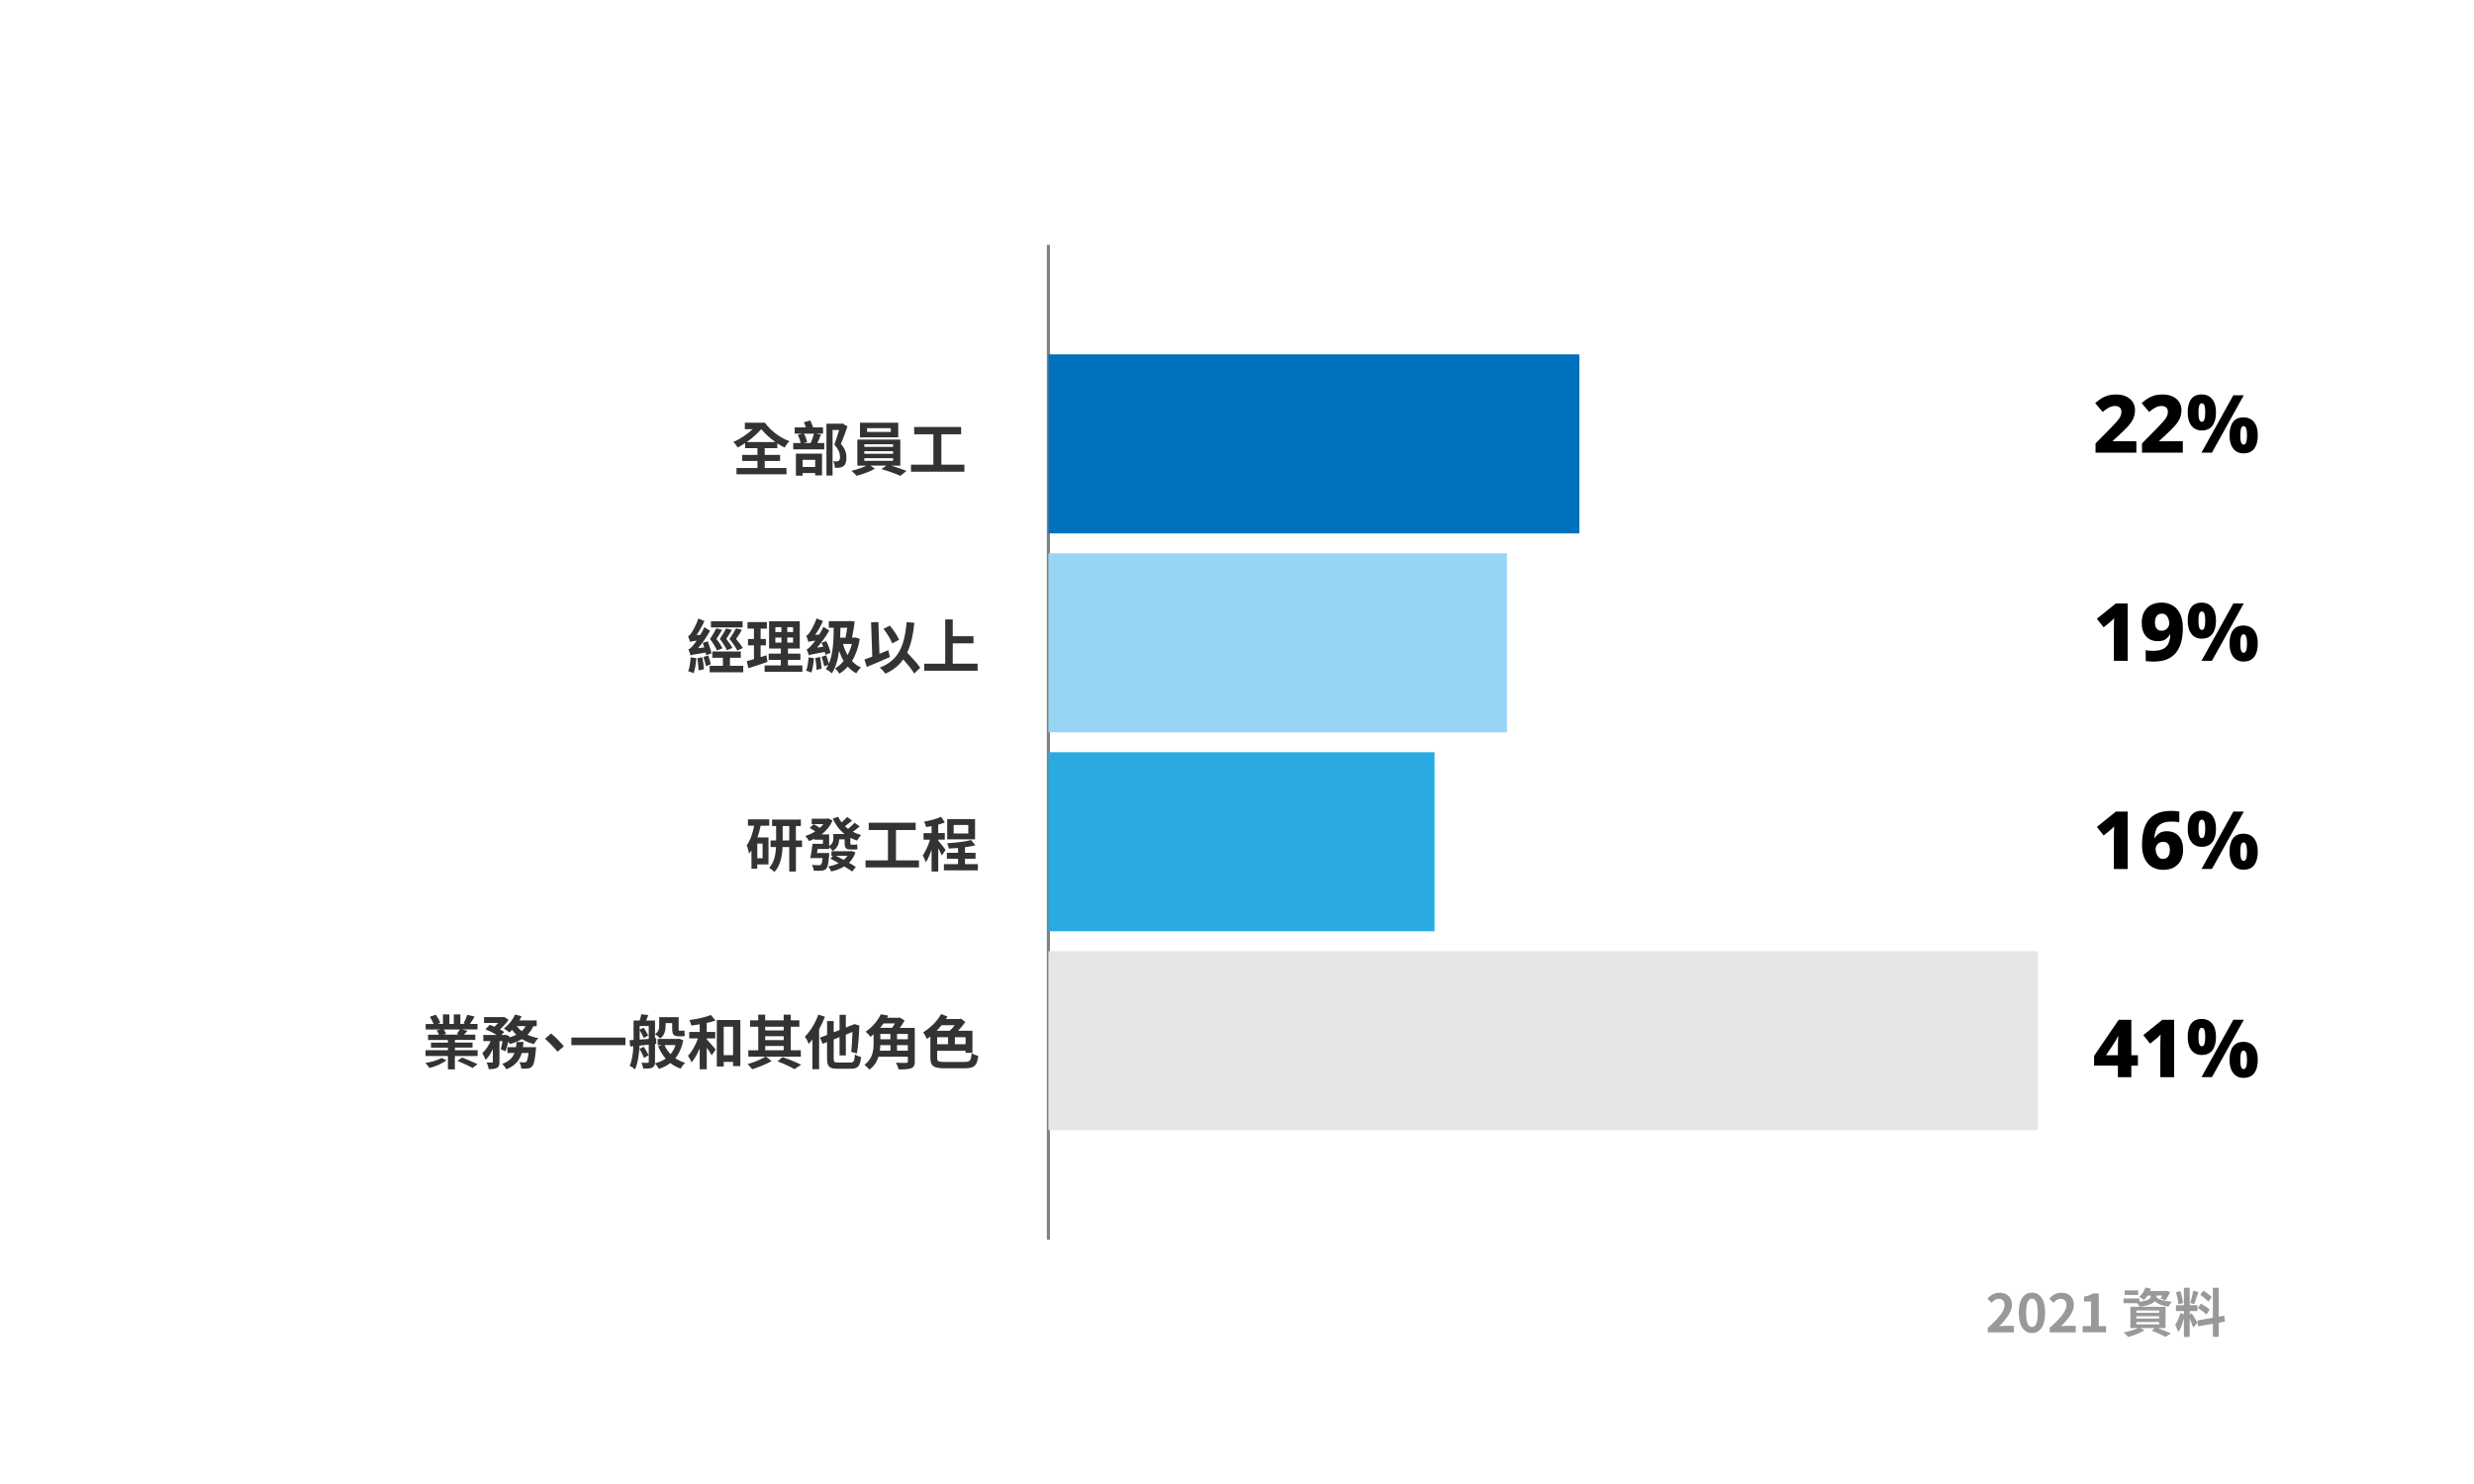
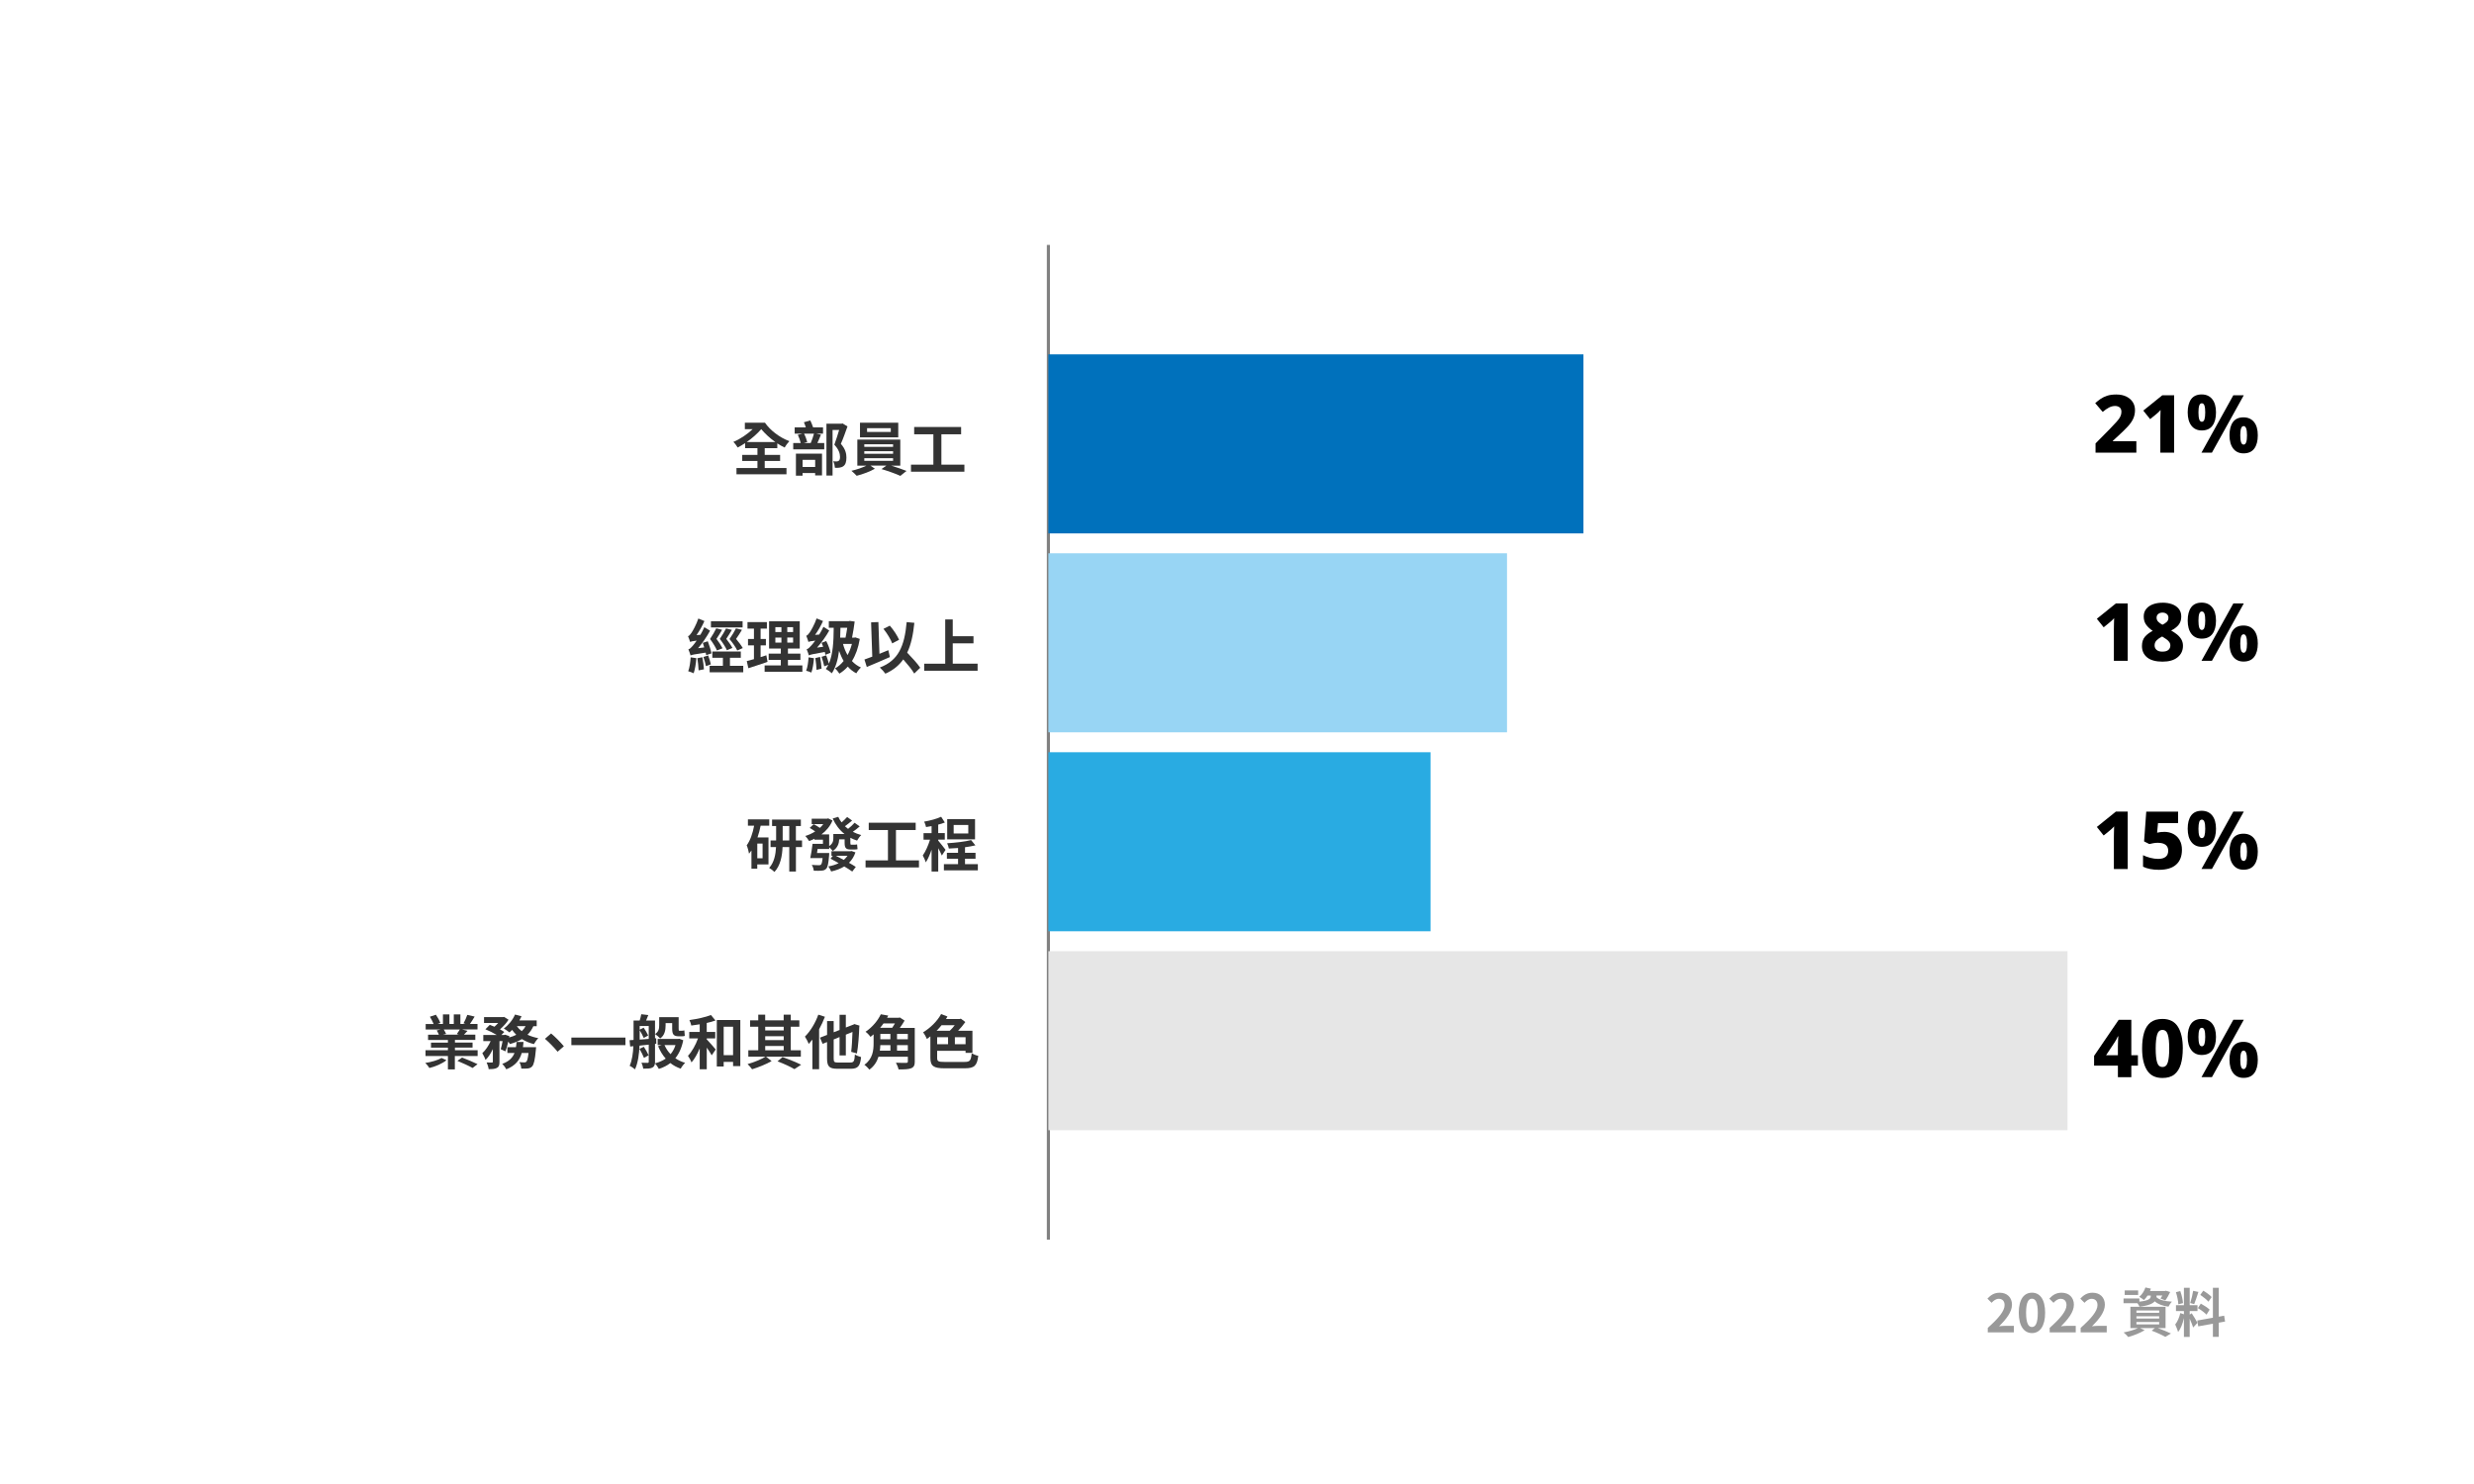
<svg xmlns="http://www.w3.org/2000/svg" viewBox="0 0 800 480">
  <defs>
    <style>.cls-1{fill:#0071bc;}.cls-2{fill:#e6e6e6;}.cls-3{fill:#999;}.cls-4{fill:#98d5f4;}.cls-5{fill:#333;}.cls-6{fill:#29abe2;}.cls-7{fill:none;stroke:gray;stroke-miterlimit:10;}</style>
  </defs>
-   <g id="_021">
+   <g id="_2022">
    <line class="cls-7" x1="339.01" y1="400.96" x2="339.01" y2="79.22" />
    <g>
-       <rect class="cls-2" x="339.01" y="307.66" width="319.99" height="57.91" />
-       <rect class="cls-6" x="339.01" y="243.31" width="124.87" height="57.91" />
-       <rect class="cls-4" x="339.01" y="178.96" width="148.29" height="57.91" />
-       <rect class="cls-1" x="339.01" y="114.62" width="171.7" height="57.91" />
+       <rect class="cls-2" x="339.01" y="307.66" width="329.55" height="57.91" />
+       <rect class="cls-6" x="339.01" y="243.31" width="123.58" height="57.91" />
+       <rect class="cls-4" x="339.01" y="178.96" width="148.3" height="57.91" />
+       <rect class="cls-1" x="339.01" y="114.62" width="173.02" height="57.91" />
    </g>
  </g>
  <g id="Numbers">
    <g>
      <path d="M690.83,146.41h-13.21v-2.99l4.6-4.65c.94-.97,1.68-1.77,2.24-2.39s.95-1.17,1.18-1.65c.23-.48,.35-.98,.35-1.52,0-.66-.2-1.14-.58-1.44-.39-.3-.88-.46-1.47-.46-.66,0-1.3,.17-1.94,.49s-1.32,.81-2.07,1.43l-2.42-2.83c.54-.48,1.11-.94,1.72-1.36,.61-.42,1.32-.77,2.14-1.04,.82-.27,1.82-.4,2.98-.4,1.25,0,2.32,.22,3.22,.66s1.59,1.04,2.08,1.79c.48,.75,.73,1.62,.73,2.59,0,1.04-.2,1.98-.6,2.83-.4,.85-.99,1.69-1.77,2.52-.78,.83-1.73,1.77-2.86,2.81l-1.92,1.77v.16h7.59v3.69Z" />
-       <path d="M705.85,146.41h-13.21v-2.99l4.6-4.65c.94-.97,1.68-1.77,2.24-2.39s.95-1.17,1.18-1.65c.23-.48,.35-.98,.35-1.52,0-.66-.2-1.14-.58-1.44-.39-.3-.88-.46-1.47-.46-.66,0-1.3,.17-1.94,.49s-1.32,.81-2.07,1.43l-2.42-2.83c.54-.48,1.11-.94,1.72-1.36,.61-.42,1.32-.77,2.14-1.04,.82-.27,1.82-.4,2.98-.4,1.25,0,2.32,.22,3.22,.66s1.59,1.04,2.08,1.79c.48,.75,.73,1.62,.73,2.59,0,1.04-.2,1.98-.6,2.83-.4,.85-.99,1.69-1.77,2.52-.78,.83-1.73,1.77-2.86,2.81l-1.92,1.77v.16h7.59v3.69Z" />
+       <path d="M703.04,146.41h-4.47v-10.01c0-.23,0-.56,.01-1.01s.02-.93,.03-1.43c0-.5,.02-.95,.04-1.35-.14,.17-.33,.38-.57,.61-.24,.23-.47,.44-.68,.61l-2.13,1.74-2.21-2.76,6.16-4.97h3.82v18.56Z" />
      <path d="M711.94,127.58c1.46,0,2.59,.51,3.41,1.52,.81,1.01,1.22,2.44,1.22,4.28s-.38,3.27-1.14,4.3c-.76,1.03-1.92,1.55-3.48,1.55-1.42,0-2.53-.52-3.33-1.55-.8-1.03-1.2-2.47-1.2-4.3s.37-3.26,1.12-4.28c.75-1.01,1.88-1.52,3.41-1.52Zm.05,2.86c-.4,0-.68,.25-.84,.75-.17,.5-.25,1.24-.25,2.21s.08,1.72,.25,2.24,.45,.78,.84,.78,.68-.26,.85-.78c.16-.52,.25-1.27,.25-2.24s-.08-1.71-.25-2.21c-.17-.5-.45-.75-.85-.75Zm13.57-2.6l-10.3,18.56h-3.38l10.3-18.56h3.38Zm-.1,7.15c1.46,0,2.59,.51,3.41,1.52s1.22,2.44,1.22,4.28-.38,3.27-1.14,4.3-1.92,1.55-3.48,1.55c-1.42,0-2.53-.52-3.33-1.55-.8-1.03-1.2-2.47-1.2-4.3s.37-3.26,1.12-4.28,1.88-1.52,3.41-1.52Zm.05,2.83c-.4,0-.68,.26-.84,.78-.17,.52-.25,1.26-.25,2.21s.08,1.69,.25,2.21c.16,.52,.45,.78,.84,.78,.73,0,1.09-1,1.09-2.99s-.36-2.99-1.09-2.99Z" />
    </g>
    <g>
      <path d="M688.02,213.74h-4.47v-10.01c0-.23,0-.56,.01-1.01s.02-.93,.03-1.43c0-.5,.02-.95,.04-1.35-.14,.17-.33,.38-.57,.61-.24,.23-.47,.44-.68,.61l-2.13,1.74-2.21-2.76,6.16-4.97h3.82v18.56Z" />
-       <path d="M705.85,203.21c0,1.47-.15,2.86-.46,4.17-.3,1.31-.82,2.46-1.53,3.44-.72,.99-1.69,1.76-2.91,2.33-1.22,.56-2.75,.84-4.59,.84-.36,0-.79-.01-1.29-.04-.49-.03-.91-.07-1.23-.12v-3.54c.71,.16,1.47,.23,2.29,.23,1.47,0,2.61-.22,3.42-.66,.81-.44,1.37-1.06,1.7-1.86,.33-.8,.52-1.72,.57-2.76h-.16c-.35,.61-.81,1.12-1.38,1.53-.57,.42-1.42,.62-2.55,.62-1.58,0-2.83-.52-3.77-1.56-.94-1.04-1.4-2.51-1.4-4.42,0-2.03,.57-3.62,1.72-4.77,1.14-1.15,2.71-1.73,4.71-1.73,1.28,0,2.44,.29,3.48,.88,1.04,.59,1.86,1.5,2.47,2.72,.61,1.22,.91,2.78,.91,4.67Zm-6.76-4.73c-.68,0-1.22,.23-1.64,.7-.42,.47-.62,1.21-.62,2.21,0,.81,.18,1.46,.55,1.92,.36,.47,.92,.7,1.66,.7s1.29-.25,1.74-.74c.45-.49,.68-1.02,.68-1.57,0-.52-.09-1.03-.26-1.52s-.43-.9-.78-1.22-.79-.48-1.33-.48Z" />
+       <path d="M699.28,194.94c1.14,0,2.17,.16,3.08,.49,.91,.33,1.63,.83,2.17,1.5,.54,.67,.81,1.5,.81,2.48,0,1.13-.31,2.05-.92,2.77-.62,.72-1.4,1.3-2.35,1.76,.62,.35,1.23,.75,1.81,1.2s1.06,.98,1.44,1.6c.38,.62,.57,1.33,.57,2.15,0,1.53-.58,2.76-1.73,3.7-1.15,.95-2.79,1.42-4.9,1.42s-3.86-.46-4.97-1.38c-1.11-.92-1.66-2.14-1.66-3.67,0-1.28,.33-2.3,1-3.05s1.5-1.37,2.48-1.86c-.8-.52-1.48-1.15-2.05-1.88-.57-.74-.86-1.66-.86-2.77,0-.97,.27-1.79,.82-2.46,.55-.67,1.28-1.17,2.2-1.5,.92-.33,1.94-.49,3.07-.49Zm-2.57,13.78c0,.61,.21,1.1,.64,1.48,.42,.38,1.04,.57,1.86,.57,.88,0,1.54-.18,1.96-.55,.42-.36,.64-.84,.64-1.43,0-.43-.12-.82-.38-1.16-.25-.34-.56-.63-.92-.88-.36-.25-.7-.47-1.01-.66l-.34-.21c-.71,.35-1.3,.75-1.75,1.2-.46,.45-.69,1-.69,1.64Zm2.55-10.58c-.54,0-.99,.15-1.35,.44-.36,.29-.55,.69-.55,1.2,0,.54,.19,.99,.56,1.35,.37,.36,.82,.68,1.34,.94,.49-.23,.93-.51,1.33-.86,.4-.35,.6-.82,.6-1.43,0-.5-.19-.9-.56-1.2-.37-.29-.83-.44-1.37-.44Z" />
      <path d="M711.94,194.92c1.46,0,2.59,.51,3.41,1.52,.81,1.01,1.22,2.44,1.22,4.28s-.38,3.27-1.14,4.3c-.76,1.03-1.92,1.55-3.48,1.55-1.42,0-2.53-.52-3.33-1.55-.8-1.03-1.2-2.47-1.2-4.3s.37-3.26,1.12-4.28c.75-1.01,1.88-1.52,3.41-1.52Zm.05,2.86c-.4,0-.68,.25-.84,.75-.17,.5-.25,1.24-.25,2.21s.08,1.72,.25,2.24,.45,.78,.84,.78,.68-.26,.85-.78c.16-.52,.25-1.27,.25-2.24s-.08-1.71-.25-2.21c-.17-.5-.45-.75-.85-.75Zm13.57-2.6l-10.3,18.56h-3.38l10.3-18.56h3.38Zm-.1,7.15c1.46,0,2.59,.51,3.41,1.52s1.22,2.44,1.22,4.28-.38,3.27-1.14,4.3-1.92,1.55-3.48,1.55c-1.42,0-2.53-.52-3.33-1.55-.8-1.03-1.2-2.47-1.2-4.3s.37-3.26,1.12-4.28,1.88-1.52,3.41-1.52Zm.05,2.83c-.4,0-.68,.26-.84,.78-.17,.52-.25,1.26-.25,2.21s.08,1.69,.25,2.21c.16,.52,.45,.78,.84,.78,.73,0,1.09-1,1.09-2.99s-.36-2.99-1.09-2.99Z" />
    </g>
    <g>
      <path d="M688.02,281.08h-4.47v-10.01c0-.23,0-.56,.01-1.01,0-.45,.02-.93,.03-1.43s.02-.95,.04-1.35c-.14,.17-.33,.38-.57,.61s-.47,.44-.68,.61l-2.13,1.74-2.21-2.76,6.16-4.97h3.82v18.56Z" />
-       <path d="M692.65,273.2c0-1.06,.08-2.12,.23-3.17,.16-1.06,.43-2.05,.82-2.98,.39-.93,.94-1.75,1.65-2.47,.71-.72,1.62-1.28,2.73-1.69,1.11-.41,2.46-.61,4.06-.61,.36,0,.8,.02,1.31,.05,.51,.04,.93,.09,1.26,.16v3.48c-.35-.07-.72-.12-1.13-.17-.41-.04-.86-.06-1.37-.06-1.4,0-2.5,.22-3.28,.65-.78,.43-1.34,1.05-1.68,1.85-.34,.8-.53,1.73-.58,2.78h.16c.35-.61,.82-1.12,1.43-1.53,.61-.42,1.41-.62,2.42-.62,1.63,0,2.91,.52,3.85,1.56s1.4,2.5,1.4,4.39c0,2.06-.58,3.67-1.73,4.81-1.15,1.14-2.72,1.72-4.69,1.72-1.3,0-2.47-.29-3.5-.87-1.03-.58-1.85-1.47-2.46-2.68-.61-1.21-.91-2.73-.91-4.59Zm6.79,4.6c.66,0,1.19-.23,1.6-.7,.41-.47,.61-1.2,.61-2.21,0-.8-.17-1.43-.52-1.9-.35-.47-.89-.7-1.64-.7s-1.36,.24-1.79,.73c-.43,.49-.65,1.01-.65,1.59,0,.5,.09,1,.26,1.5,.17,.49,.44,.9,.79,1.22,.35,.32,.8,.48,1.34,.48Z" />
+       <path d="M699.82,269.06c1.09,0,2.07,.23,2.94,.68,.87,.45,1.55,1.11,2.05,1.98,.5,.87,.75,1.92,.75,3.15,0,2.06-.62,3.66-1.87,4.78-1.25,1.13-3.11,1.69-5.59,1.69-1.02,0-1.97-.09-2.83-.26-.87-.17-1.63-.42-2.29-.75v-3.72c.64,.33,1.42,.61,2.33,.85,.91,.23,1.75,.35,2.54,.35,1.06,0,1.87-.22,2.43-.66,.56-.44,.84-1.11,.84-2.01,0-.81-.28-1.44-.84-1.88-.56-.44-1.43-.66-2.59-.66-.47,0-.95,.05-1.43,.14-.49,.1-.9,.19-1.25,.27l-1.69-.86,.7-9.62h10.3v3.72h-6.5l-.29,3.09c.29-.05,.6-.11,.91-.17s.77-.09,1.38-.09Z" />
      <path d="M711.94,262.25c1.46,0,2.59,.51,3.41,1.52,.81,1.01,1.22,2.44,1.22,4.28s-.38,3.27-1.14,4.3c-.76,1.03-1.92,1.55-3.48,1.55-1.42,0-2.53-.52-3.33-1.55-.8-1.03-1.2-2.46-1.2-4.3s.37-3.26,1.12-4.28c.75-1.01,1.88-1.52,3.41-1.52Zm.05,2.86c-.4,0-.68,.25-.84,.75s-.25,1.24-.25,2.21,.08,1.72,.25,2.24c.17,.52,.45,.78,.84,.78s.68-.26,.85-.78c.16-.52,.25-1.26,.25-2.24s-.08-1.71-.25-2.21c-.17-.5-.45-.75-.85-.75Zm13.57-2.6l-10.3,18.56h-3.38l10.3-18.56h3.38Zm-.1,7.15c1.46,0,2.59,.51,3.41,1.52,.81,1.01,1.22,2.44,1.22,4.28s-.38,3.27-1.14,4.3-1.92,1.55-3.48,1.55c-1.42,0-2.53-.52-3.33-1.55-.8-1.03-1.2-2.46-1.2-4.3s.37-3.26,1.12-4.28c.75-1.01,1.88-1.52,3.41-1.52Zm.05,2.83c-.4,0-.68,.26-.84,.78-.17,.52-.25,1.26-.25,2.21s.08,1.69,.25,2.21c.16,.52,.45,.78,.84,.78,.73,0,1.09-1,1.09-2.99s-.36-2.99-1.09-2.99Z" />
    </g>
    <g>
      <path d="M691.32,344.69h-2.13v3.72h-4.34v-3.72h-7.7v-3.17l7.96-11.67h4.08v11.46h2.13v3.38Zm-6.47-3.38v-2.68c0-.35,0-.77,.03-1.27,.02-.5,.03-.96,.05-1.38s.04-.68,.05-.78h-.13c-.16,.36-.31,.69-.47,.97-.16,.29-.35,.6-.57,.95l-2.78,4.19h3.82Z" />
-       <path d="M703.04,348.41h-4.47v-10.01c0-.23,0-.56,.01-1.01,0-.45,.02-.93,.03-1.43,0-.5,.02-.95,.04-1.35-.14,.17-.33,.38-.57,.61-.24,.23-.47,.44-.68,.61l-2.13,1.74-2.21-2.76,6.16-4.96h3.82v18.56Z" />
+       <path d="M705.83,339.13c0,1.99-.21,3.7-.64,5.12s-1.12,2.51-2.08,3.28-2.25,1.14-3.86,1.14c-2.29,0-3.96-.84-5-2.52-1.05-1.68-1.57-4.02-1.57-7.02,0-1.99,.21-3.71,.64-5.13,.42-1.43,1.12-2.53,2.08-3.29,.96-.76,2.25-1.14,3.86-1.14,2.27,0,3.93,.84,4.99,2.52,1.06,1.68,1.59,4.03,1.59,7.05Zm-8.76,0c0,1.99,.15,3.49,.46,4.49,.3,1,.88,1.5,1.73,1.5s1.43-.5,1.73-1.5c.3-1,.46-2.49,.46-4.49s-.15-3.47-.46-4.48c-.3-1.01-.88-1.52-1.73-1.52s-1.43,.51-1.73,1.52c-.3,1.01-.46,2.51-.46,4.48Z" />
      <path d="M711.94,329.58c1.46,0,2.59,.51,3.41,1.52,.81,1.01,1.22,2.44,1.22,4.28s-.38,3.27-1.14,4.3c-.76,1.03-1.92,1.55-3.48,1.55-1.42,0-2.53-.52-3.33-1.55-.8-1.03-1.2-2.46-1.2-4.3s.37-3.26,1.12-4.28c.75-1.01,1.88-1.52,3.41-1.52Zm.05,2.86c-.4,0-.68,.25-.84,.75-.17,.5-.25,1.24-.25,2.21s.08,1.72,.25,2.24c.17,.52,.45,.78,.84,.78s.68-.26,.85-.78c.16-.52,.25-1.26,.25-2.24s-.08-1.71-.25-2.21c-.17-.5-.45-.75-.85-.75Zm13.57-2.6l-10.3,18.56h-3.38l10.3-18.56h3.38Zm-.1,7.15c1.46,0,2.59,.51,3.41,1.52,.81,1.01,1.22,2.44,1.22,4.28s-.38,3.27-1.14,4.3-1.92,1.55-3.48,1.55c-1.42,0-2.53-.52-3.33-1.55-.8-1.03-1.2-2.46-1.2-4.3s.37-3.26,1.12-4.28c.75-1.01,1.88-1.52,3.41-1.52Zm.05,2.83c-.4,0-.68,.26-.84,.78-.17,.52-.25,1.26-.25,2.21s.08,1.69,.25,2.21c.16,.52,.45,.78,.84,.78,.73,0,1.09-1,1.09-2.99s-.36-2.99-1.09-2.99Z" />
    </g>
  </g>
  <g id="Labels-CHT">
    <g>
      <path class="cls-5" d="M247.29,151.39h7.03v2.01h-16.17v-2.01h6.78v-2.3h-4.92v-1.96h4.92v-2.17h-3.99v-1.63c-.82,.55-1.63,1.03-2.41,1.42-.32-.55-.87-1.33-1.39-1.82,2.11-.85,4.46-2.43,6.25-4.12h-2.53v-2.09h6.5c1.63,2.39,4.67,4.79,7.9,5.97-.48,.49-1.18,1.42-1.52,2.07-.82-.38-1.61-.84-2.39-1.35v1.56h-4.07v2.17h4.98v1.96h-4.98v2.3Zm3.42-8.42c-1.75-1.23-3.32-2.7-4.56-4.16-1.25,1.46-2.94,2.94-4.67,4.16h9.23Z" />
      <path class="cls-5" d="M265.47,140.6c-.4,.91-.78,1.9-1.16,2.7h2.22v2.05h-10.03v-2.05h2.43c-.19-.78-.55-1.86-.95-2.66l1.54-.38h-2.55v-2.03h3.59c-.15-.55-.38-1.14-.61-1.65l2.07-.59c.34,.7,.68,1.56,.91,2.24h3.21v2.03h-2.22l1.54,.34Zm-8.09,6.12h8.43v7.05h-2.22v-.76h-4.07v.85h-2.15v-7.14Zm2.15,2.01v2.32h4.07v-2.32h-4.07Zm.46-8.47c.46,.85,.85,1.98,1.04,2.72l-1.14,.32h2.26c.4-.89,.82-2.11,1.06-3.04h-3.23Zm14.06-2.34c-.65,1.82-1.42,4.01-2.15,5.64,1.52,1.71,1.8,3.21,1.8,4.45,0,1.37-.3,2.3-1.01,2.79-.34,.25-.76,.38-1.25,.46-.42,.06-.97,.08-1.46,.04-.04-.59-.21-1.48-.55-2.09,.42,.04,.8,.04,1.06,.04s.49-.06,.7-.19c.32-.19,.44-.67,.44-1.31,0-1.03-.4-2.39-1.84-3.91,.53-1.39,1.12-3.32,1.56-4.77h-2.13v14.74h-1.98v-16.77h4.9l.32-.08,1.58,.97Z" />
      <path class="cls-5" d="M288.12,150.59c1.77,.53,3.7,1.22,5.01,1.73l-1.99,1.6c-1.46-.68-4.08-1.61-6.1-2.2l1.58-1.12h-5.15l1.44,1.01c-1.54,.89-3.97,1.8-5.89,2.28-.42-.48-1.2-1.18-1.71-1.61,1.63-.36,3.57-1.03,4.86-1.67h-2.94v-8.42h13.89v8.42h-3Zm2.34-9.12h-12.37v-4.75h12.37v4.75Zm-10.98,3.06h9.31v-.82h-9.31v.82Zm0,2.24h9.31v-.82h-9.31v.82Zm0,2.28h9.31v-.84h-9.31v.84Zm8.57-10.56h-7.67v1.23h7.67v-1.23Z" />
      <path class="cls-5" d="M311.85,150.29v2.28h-17.27v-2.28h7.24v-9.82h-6.21v-2.36h15.18v2.36h-6.38v9.82h7.45Z" />
      <path class="cls-5" d="M228.35,211.91c-.04-.23-.09-.51-.15-.82-3.8,.57-4.48,.7-4.9,.91-.11-.4-.46-1.41-.7-1.98,.48-.11,.89-.53,1.48-1.23,.23-.27,.67-.82,1.2-1.58-1.42,.17-1.84,.29-2.13,.42-.11-.4-.44-1.35-.67-1.86,.38-.11,.7-.48,1.08-1.04,.4-.55,1.6-2.66,2.26-4.67l1.96,.82c-.68,1.56-1.6,3.19-2.55,4.54l1.25-.09c.46-.8,.91-1.63,1.27-2.47l1.86,1.14c-1.06,1.96-2.45,3.99-3.88,5.66l1.99-.25c-.13-.51-.3-1.03-.46-1.48l1.62-.51c.47,1.25,.99,2.91,1.18,3.91l-1.73,.59Zm-3.17,.99c-.13,1.77-.47,3.65-.87,4.86-.4-.23-1.29-.49-1.77-.65,.46-1.14,.68-2.91,.8-4.5l1.84,.28Zm1.94-.32c.23,1.27,.46,2.85,.51,3.91l-1.73,.34c-.02-1.04-.21-2.7-.4-3.93l1.61-.32Zm1.88-.59c.34,.93,.7,2.11,.87,2.89l-1.6,.57c-.13-.8-.49-2.01-.82-2.96l1.54-.49Zm11.34,3.38v2.07h-10.87v-2.07h4.29v-2.62h-3.42v-2.01h9.21v2.01h-3.51v2.62h4.29Zm-6.84-11.66c-.57,.99-1.22,2.05-1.82,2.94,.8,1.04,1.56,2.22,1.96,3.04l-1.8,.7c-.42-.99-1.25-2.39-2.24-3.7,.78-1.14,1.56-2.53,2-3.44l1.92,.46Zm6.63-.76h-10.24v-2.01h10.24v2.01Zm-5.07,7.37c-.42-.97-1.31-2.37-2.3-3.67,.76-1.1,1.58-2.47,2.01-3.36l1.9,.44c-.57,.97-1.23,2.03-1.82,2.91,.78,1.01,1.6,2.17,1.99,2.94l-1.79,.74Zm3.34,.08c-.46-.99-1.42-2.41-2.51-3.7,.8-1.12,1.63-2.53,2.09-3.44l1.94,.46c-.59,1.01-1.27,2.05-1.9,2.94,.86,1.01,1.73,2.17,2.17,2.96l-1.79,.78Z" />
      <path class="cls-5" d="M248.18,214.08c-2.09,.74-4.37,1.46-6.19,2.05l-.51-2.3c.67-.17,1.44-.38,2.32-.63v-4.46h-1.92v-2.07h1.92v-3.34h-2.09v-2.11h6.27v2.11h-2.03v3.34h1.71v2.07h-1.71v3.8c.63-.19,1.25-.38,1.86-.59l.38,2.13Zm11.28,1.16v2.05h-12.21v-2.05h5.24v-1.8h-3.93v-2.03h3.93v-1.63h-3.8v-8.83h9.92v8.83h-3.82v1.63h4.03v2.03h-4.03v1.8h4.67Zm-8.74-10.81h1.96v-1.58h-1.96v1.58Zm0,3.42h1.96v-1.63h-1.96v1.63Zm5.74-5h-1.88v1.58h1.88v-1.58Zm0,3.36h-1.88v1.63h1.88v-1.63Z" />
      <path class="cls-5" d="M263.21,212.9c-.13,1.67-.44,3.48-.84,4.64-.38-.21-1.22-.48-1.69-.59,.46-1.12,.67-2.81,.78-4.33l1.75,.28Zm-2.51-7.26c.38-.11,.7-.46,1.1-1.03,.38-.51,1.58-2.6,2.26-4.58l2.07,.84c-.68,1.54-1.6,3.15-2.56,4.48l1.33-.1c.49-.8,.99-1.65,1.37-2.51l1.88,1.2c-1.08,1.94-2.49,3.89-3.95,5.53l1.99-.28c-.17-.46-.34-.89-.53-1.27l1.52-.57c.61,1.2,1.2,2.75,1.37,3.78l-1.65,.67c-.04-.27-.09-.59-.19-.93-4.03,.72-4.73,.87-5.15,1.12-.11-.4-.46-1.44-.72-1.99,.51-.13,.93-.55,1.54-1.25,.25-.27,.7-.8,1.24-1.54-1.48,.17-1.92,.28-2.2,.44-.11-.44-.46-1.42-.7-1.99Zm4.48,6.84c.23,1.22,.44,2.77,.49,3.78l-1.63,.42c-.02-1.03-.21-2.62-.4-3.82l1.54-.38Zm12.84-5.81c-.47,2.85-1.33,5.24-2.53,7.14,.82,.89,1.79,1.6,2.91,2.09-.49,.42-1.16,1.27-1.5,1.88-1.06-.55-1.98-1.27-2.75-2.17-.82,.91-1.71,1.65-2.72,2.28-.34-.53-.93-1.29-1.42-1.69,1.03-.57,1.98-1.39,2.79-2.41-.57-.97-1.06-2.09-1.48-3.27-.38,2.89-1.06,5.34-2.34,7.26-.34-.36-1.41-1.12-1.94-1.41,.3-.4,.57-.85,.8-1.33l-1.31,.47c-.15-.8-.53-2.09-.87-3.06l1.5-.49c.32,.85,.67,1.9,.87,2.7,1.27-2.91,1.54-6.95,1.56-11.61h-1.58v-2.13h6.46l.32-.09,1.58,.21c-.19,1.63-.53,3.55-.85,5.21h.7l.36-.08,1.44,.49Zm-6.25-3.61c-.02,1.1-.06,2.17-.09,3.19h1.73c.21-1.01,.4-2.18,.55-3.19h-2.19Zm.82,5.21c.34,1.29,.84,2.53,1.48,3.61,.59-1.08,1.06-2.3,1.41-3.61h-2.89Z" />
      <path class="cls-5" d="M287.76,212.52c-2.51,1.12-5.32,2.32-7.47,3.21l-.76-2.41c.72-.25,1.58-.55,2.53-.93l-.38-11.09,2.36-.1,.34,10.28c.95-.4,1.92-.8,2.87-1.18l.51,2.22Zm7.87,5.34c-.7-1.23-2.15-2.98-3.55-4.58-1.39,1.98-3.27,3.5-5.78,4.62-.32-.49-1.25-1.52-1.8-1.99,6.02-2.28,7.98-6.88,8.68-14.69l2.49,.23c-.4,3.89-1.08,7.07-2.32,9.65,1.58,1.63,3.34,3.55,4.22,4.88l-1.94,1.88Zm-7.12-9.75c-.47-1.31-1.69-3.31-2.83-4.71l2.05-1.03c1.24,1.39,2.43,3.25,3,4.56l-2.22,1.18Z" />
      <path class="cls-5" d="M316.12,214.67v2.28h-17.27v-2.28h6.8v-14.31h2.43v5.43h6.71v2.3h-6.71v6.57h8.04Z" />
      <path class="cls-5" d="M245.96,267.08c-.25,1.27-.59,2.56-1.01,3.78h3.55v8.74h-3.63v1.39h-1.88v-5.91c-.25,.36-.51,.72-.78,1.04-.08-.61-.46-2.05-.76-2.7,1.16-1.56,1.94-3.86,2.41-6.35h-2.01v-2.05h6.9v2.05h-2.79Zm.63,5.77h-1.71v4.75h1.71v-4.75Zm12.77,1.14h-1.99v7.9h-2.15v-7.9h-2.17c-.11,2.79-.67,5.96-2.62,8.04-.38-.4-1.2-1.03-1.71-1.31,1.63-1.77,2.11-4.41,2.22-6.73h-1.77v-2.13h1.8v-4.69h-1.31v-2.09h9.31v2.09h-1.61v4.69h1.99v2.13Zm-4.14-2.13v-4.69h-2.13v4.69h2.13Z" />
      <path class="cls-5" d="M278.01,267.29c-.72,.65-1.54,1.25-2.24,1.75,.83,.44,1.75,.8,2.72,1.06-.47,.44-1.04,1.23-1.35,1.79-.78-.25-1.48-.55-2.17-.91v1.63c0,.46,.04,.61,.28,.61h.93c.27,0,.72-.02,.97-.1,.04,.46,.08,1.1,.15,1.54-.27,.1-.7,.11-1.1,.11h-1.18c-1.6,0-1.9-.65-1.9-2.18v-1.1h-1.75c-.06,1.33-.51,2.75-2.09,3.76-.21-.32-.76-.87-1.14-1.22v.57h-3.76c-.08,.44-.13,.89-.19,1.31h3.95s-.02,.51-.04,.78c-.21,2.56-.44,3.8-.93,4.29-.4,.44-.86,.59-1.52,.63-.51,.06-1.5,.06-2.51,.02-.04-.59-.3-1.37-.65-1.88,.95,.08,1.88,.1,2.3,.1,.3,0,.51-.02,.68-.19,.23-.21,.4-.82,.53-2.11h-3.99c.27-1.23,.57-3.12,.74-4.62h3.36v-1.33h-2.75v-.3c-.57,.29-1.14,.53-1.73,.74-.27-.49-.82-1.25-1.22-1.65,1.12-.32,2.2-.84,3.19-1.46-.51-.38-1.2-.82-1.77-1.14l1.29-1.2c.65,.32,1.44,.78,1.99,1.2,.4-.38,.78-.78,1.1-1.22h-3.74v-1.77h4.96l.38-.09,1.39,.68c-.76,1.86-2.03,3.34-3.57,4.5h2.49v3.78c1.18-.78,1.35-1.69,1.35-2.55v-1.35h3.63c-1.65-1.31-2.93-3-3.84-5.03l1.8-.53c.29,.65,.65,1.25,1.08,1.79,.63-.53,1.33-1.22,1.79-1.75l1.61,1.16c-.78,.65-1.6,1.33-2.32,1.84,.32,.3,.67,.59,1.01,.85,.72-.57,1.6-1.37,2.11-1.98l1.63,1.16Zm-1.39,8.4c-.47,1.39-1.18,2.49-2.09,3.38,.85,.47,1.63,.95,2.2,1.33l-1.14,1.5c-.65-.46-1.56-1.04-2.58-1.65-1.2,.74-2.66,1.27-4.24,1.63-.19-.49-.59-1.22-.95-1.63,1.24-.21,2.39-.57,3.38-1.06-.93-.51-1.82-1.03-2.64-1.46l.76-.91h-.46v-1.5h6.17l.34-.06,1.24,.44Zm-6.31,1.12c.8,.42,1.67,.85,2.53,1.33,.46-.4,.85-.84,1.2-1.33h-3.72Z" />
      <path class="cls-5" d="M297.16,278.29v2.28h-17.27v-2.28h7.24v-9.82h-6.21v-2.36h15.18v2.36h-6.38v9.82h7.45Z" />
      <path class="cls-5" d="M304.57,276.75c-.25-.63-.72-1.56-1.18-2.41v7.56h-2.15v-7.07c-.55,1.58-1.18,3.06-1.88,4.1-.19-.68-.67-1.67-.97-2.24,.89-1.25,1.79-3.27,2.34-5.09h-2.09v-2.11h2.6v-2.28c-.61,.11-1.22,.23-1.79,.3-.09-.51-.36-1.27-.61-1.75,1.94-.34,4.08-.91,5.49-1.58l1.2,1.86c-.67,.27-1.39,.49-2.15,.68v2.75h2.13v2.11h-2.13v.3c.49,.55,2.03,2.53,2.38,3l-1.2,1.84Zm11.63,2.75v2.01h-10.98v-2.01h4.58v-1.73h-3.61v-1.94h3.61v-1.54c-1.01,.08-2.03,.13-2.98,.17-.08-.49-.32-1.25-.55-1.71,2.74-.17,5.83-.53,7.75-1.03l1.39,1.71c-1.01,.25-2.17,.44-3.36,.61v1.79h3.4v1.94h-3.4v1.73h4.16Zm-.91-8.02h-9v-6.54h9v6.54Zm-2.18-4.64h-4.73v2.74h4.73v-2.74Z" />
      <path class="cls-5" d="M144.38,342.91c-1.29,1.08-3.57,2.07-5.53,2.53-.29-.47-.87-1.22-1.33-1.63,1.9-.27,4.1-.91,5.26-1.61l1.6,.72Zm10.07-3.21v1.86h-7.37v4.33h-2.24v-4.33h-7.24v-1.86h7.24v-.84h-5.47v-1.63h5.47v-.85h-6.42v-1.71h3.5c-.17-.44-.46-.97-.7-1.39l1.27-.29h-4.84v-1.77h2.58c-.29-.72-.78-1.63-1.22-2.36l1.94-.65c.57,.8,1.2,1.94,1.44,2.66l-.91,.34h1.75v-3.1h2.09v3.1h1.42v-3.1h2.13v3.1h1.69l-.68-.21c.44-.76,.95-1.92,1.22-2.74l2.38,.55c-.53,.87-1.04,1.73-1.52,2.39h2.45v1.77h-5.01l1.79,.46c-.42,.46-.82,.87-1.16,1.22h3.67v1.71h-6.59v.85h5.7v1.63h-5.7v.84h7.37Zm-10.96-6.71c.3,.48,.61,1.03,.76,1.42l-1.03,.25h5.19l-.68-.21c.3-.44,.7-1.01,.97-1.46h-5.21Zm5.93,9.08c1.54,.57,3.78,1.52,5,2.13l-1.6,1.23c-1.1-.63-3.33-1.63-4.92-2.3l1.52-1.06Z" />
      <path class="cls-5" d="M172.47,331.91c-.49,1.08-1.12,2-1.9,2.77,1.04,.49,2.22,.87,3.5,1.12-.49,.46-1.12,1.35-1.42,1.92-1.44-.36-2.74-.93-3.88-1.63-1.12,.68-2.43,1.2-3.88,1.6-.11-.21-.3-.49-.53-.8-.27,1.18-.59,2.32-.93,3.17l-1.52-.7c.21-.7,.44-1.65,.61-2.62h-1.01v6.69c0,1.03-.15,1.63-.82,1.98-.65,.36-1.5,.4-2.68,.4-.06-.63-.36-1.54-.65-2.15,.7,.02,1.46,.02,1.71,.02,.23-.02,.3-.06,.3-.29v-4.07c-.67,1.41-1.46,2.68-2.38,3.51-.19-.65-.68-1.58-1.03-2.18,1.04-.93,2.03-2.41,2.7-3.91h-2.38v-1.98h4.35c-1.06-.65-2.49-1.37-3.67-1.84l1.42-1.44c.46,.17,.99,.38,1.5,.61,.42-.36,.84-.78,1.2-1.2h-4.56v-1.9h6.14l.34-.08,1.44,.91c-.65,1.06-1.71,2.22-2.77,3.13,.55,.29,1.03,.57,1.39,.84l-.93,.97h.91l.3-.09,1.37,.46-.08,.44c.84-.23,1.63-.51,2.32-.87-.49-.48-.95-1.01-1.35-1.58-.29,.3-.57,.57-.85,.82-.44-.36-1.31-.97-1.84-1.27,1.48-1.06,2.89-2.77,3.63-4.52l2.11,.57c-.21,.46-.44,.89-.7,1.33h5.6v1.88h-1.1Zm.89,6.8s-.04,.59-.08,.85c-.3,3.29-.65,4.75-1.2,5.36-.42,.44-.82,.59-1.39,.67-.47,.06-1.25,.08-2.13,.04-.02-.63-.27-1.52-.61-2.09,.68,.08,1.33,.09,1.63,.09,.27,0,.42-.04,.61-.21,.27-.25,.51-1.06,.72-2.83h-2.2c-.65,2.26-2,4.1-5,5.28-.25-.53-.84-1.33-1.31-1.75,2.28-.84,3.38-2.05,3.97-3.53h-2.3v-1.88h2.77c.1-.55,.15-1.1,.19-1.69h2.26c-.06,.57-.11,1.14-.19,1.69h4.24Zm-6.23-6.8c.42,.59,.95,1.14,1.58,1.62,.51-.46,.93-1.01,1.25-1.62h-2.83Z" />
      <path class="cls-5" d="M182.33,338.43l-2.03,1.75c-1.16-1.42-2.77-3.06-4.08-4.18l1.98-1.73c1.35,1.1,3.17,2.98,4.14,4.16Z" />
      <path class="cls-5" d="M202.24,335.6v2.45h-17.48v-2.45h17.48Z" />
      <path class="cls-5" d="M220.93,336.49c-.49,2.45-1.37,4.33-2.55,5.79,.91,.65,2,1.14,3.17,1.5-.49,.44-1.14,1.29-1.44,1.88-1.27-.46-2.38-1.04-3.34-1.82-1.08,.85-2.34,1.46-3.72,1.9-.25-.49-.85-1.39-1.27-1.77-.08,.68-.32,1.06-.84,1.35-.63,.32-1.58,.34-2.93,.34-.06-.53-.34-1.41-.59-1.92,.8,.04,1.71,.04,2,.04,.27-.02,.36-.1,.36-.38v-5.51c-1.01,.11-2.03,.23-2.98,.32-.11,2.58-.49,5.57-1.46,7.67-.38-.34-1.27-.95-1.73-1.14,.8-1.82,1.1-4.16,1.2-6.35l-1.04,.11-.19-2.05,1.29-.08v-6.29h1.98c.21-.67,.42-1.42,.51-2.03l2.28,.27c-.27,.65-.51,1.24-.72,1.77h2.89v5.76l.38-.04,.04,1.77-.42,.06v5.78c0,.19,0,.36-.02,.53,1.33-.36,2.47-.87,3.48-1.54-1.03-1.14-1.82-2.49-2.47-4.03l1.2-.36h-1.33v-1.98h6.63l.36-.06,1.29,.49Zm-12.69,5.68c-.3-.78-.91-2-1.46-2.91l1.41-.68c.59,.86,1.22,2.01,1.54,2.75l-1.48,.84Zm-1.39-5.91c.91-.08,1.92-.15,2.93-.23v-4.16h-2.93v1.18l1.29-.65c.55,.8,1.16,1.84,1.46,2.53l-1.44,.8c-.27-.66-.82-1.69-1.31-2.51v3.04Zm8.38-4.6c0,1.48-.27,3.21-1.75,4.22-.32-.38-1.22-1.14-1.65-1.42,1.22-.8,1.33-1.84,1.33-2.85v-2.6h6.29v3.69c0,.51,.02,.7,.25,.7h.7c.23,0,.65-.04,.89-.13,.04,.55,.08,1.27,.15,1.79-.27,.11-.68,.13-1.04,.13h-.93c-1.77,0-2.11-.76-2.11-2.53v-1.73h-2.13v.74Zm-.36,6.36c.47,1.08,1.12,2.09,1.96,2.95,.68-.8,1.24-1.79,1.6-2.95h-3.55Z" />
      <path class="cls-5" d="M228.54,336.19c.76,.76,2.47,2.75,2.89,3.27l-1.29,1.88c-.36-.65-.97-1.6-1.6-2.49v7.01h-2.28v-6.76c-.76,1.79-1.65,3.42-2.66,4.54-.21-.67-.76-1.56-1.14-2.13,1.29-1.37,2.51-3.55,3.25-5.64h-2.83v-2.09h3.38v-2.47c-.93,.15-1.84,.29-2.72,.4-.09-.51-.36-1.27-.61-1.77,2.47-.34,5.24-.95,6.97-1.63l1.46,1.77c-.84,.3-1.82,.57-2.83,.8v2.91h2.75v2.09h-2.75v.32Zm10.85-6.27v14.91h-2.34v-1.37h-3.04v1.5h-2.22v-15.05h7.6Zm-2.34,11.38v-9.21h-3.04v9.21h3.04Z" />
      <path class="cls-5" d="M247.71,341.79l1.8,1.42c-1.71,.99-4.29,2.03-6.31,2.64-.34-.47-.97-1.23-1.46-1.67,1.96-.53,4.45-1.56,5.79-2.39h-5.55v-2.07h3.21v-7.62h-2.64v-2.07h2.64v-1.84h2.24v1.84h5.98v-1.84h2.3v1.84h2.77v2.07h-2.77v7.62h3.25v2.07h-11.27Zm-.27-9.69v1.18h5.98v-1.18h-5.98Zm0,4.33h5.98v-1.27h-5.98v1.27Zm0,3.29h5.98v-1.39h-5.98v1.39Zm5.6,2.2c2.15,.74,4.6,1.75,6.02,2.47l-2.17,1.42c-1.22-.72-3.38-1.75-5.47-2.51l1.62-1.39Z" />
      <path class="cls-5" d="M266.75,328.87c-.51,1.35-1.16,2.72-1.88,4.05v12.92h-2.17v-9.58c-.4,.51-.8,.97-1.18,1.39-.21-.55-.84-1.8-1.24-2.36,1.73-1.71,3.38-4.39,4.33-7.1l2.13,.68Zm8.23,14.8c1.12,0,1.33-.47,1.46-2.6,.51,.34,1.41,.7,2,.84-.29,2.83-.95,3.78-3.29,3.78h-4.31c-2.64,0-3.4-.68-3.4-3.32v-5.32l-1.44,.57-.85-1.99,2.3-.89v-4.48h2.13v3.63l1.9-.74v-4.92h2.03v4.12l2.55-.99,.19-.13,1.69,.51-.08,.36c-.09,2.72-.34,6.29-.76,8.64l-1.86-.53c.21-1.6,.34-4.1,.42-6.42l-2.15,.87v6.72h-2.03v-5.95l-1.9,.78v6.16c0,1.12,.19,1.31,1.44,1.31h3.97Z" />
      <path class="cls-5" d="M295.81,343.33c0,1.23-.3,1.84-1.18,2.2-.87,.34-2.18,.38-4.07,.38-.11-.63-.53-1.6-.85-2.18,1.33,.08,2.89,.06,3.31,.06,.4-.02,.55-.13,.55-.49v-1.5h-9.5c-.49,1.58-1.41,3.08-2.96,4.18-.3-.44-1.14-1.27-1.6-1.58,2.72-1.92,2.98-4.71,2.98-7.01v-2.83c-.32,.29-.67,.55-1.01,.82-.34-.53-1.1-1.33-1.6-1.65,2.41-1.63,4.05-3.8,4.94-5.66l2.41,.42c-.11,.23-.25,.48-.38,.7h3.76l.36-.09,1.54,1.01c-.42,.74-.97,1.58-1.54,2.36h4.83v10.89Zm-11.15-5.28c-.02,.59-.06,1.2-.15,1.8h3.42v-1.8h-3.27Zm1.04-7.03c-.34,.47-.7,.97-1.1,1.42h3.91c.3-.44,.63-.95,.89-1.42h-3.71Zm-1.03,5.13h3.25v-1.73h-3.25v1.73Zm8.89-1.73h-3.5v1.73h3.5v-1.73Zm0,5.43v-1.8h-3.5v1.8h3.5Z" />
      <path class="cls-5" d="M311.85,343.48c1.82,0,2.11-.42,2.36-2.77,.57,.32,1.5,.68,2.13,.8-.4,3.12-1.18,4.03-4.37,4.03h-6.5c-3.53,0-4.62-.68-4.62-3.4v-6.92c-.38,.3-.76,.57-1.12,.84-.21-.53-.82-1.65-1.22-2.17,2.24-1.35,4.54-3.53,5.81-5.89l2.05,.78c-.15,.27-.32,.55-.47,.82h4.37l.44-.11,1.44,1.08c-.65,.91-1.46,1.94-2.34,2.83h4.64v7.14h-2.22v-.65h-9.19v2.24c0,1.16,.32,1.35,2.39,1.35h6.42Zm-7.39-11.87c-.51,.63-1.03,1.22-1.6,1.79h4.26c.55-.51,1.1-1.14,1.6-1.79h-4.25Zm-1.42,6.14h3.53v-2.26h-3.53v2.26Zm9.19-2.26h-3.46v2.26h3.46v-2.26Z" />
    </g>
    <g>
      <path class="cls-3" d="M642.77,429.5c3.42-3.06,5.44-5.42,5.44-7.36,0-1.28-.7-2.04-1.89-2.04-.92,0-1.68,.59-2.31,1.29l-1.36-1.36c1.16-1.22,2.28-1.9,3.99-1.9,2.38,0,3.96,1.53,3.96,3.88s-1.89,4.73-4.18,6.97c.63-.07,1.46-.14,2.04-.14h2.74v2.11h-8.43v-1.45Z" />
      <path class="cls-3" d="M652.8,424.6c0-4.35,1.7-6.48,4.27-6.48s4.25,2.14,4.25,6.48-1.7,6.58-4.25,6.58-4.27-2.24-4.27-6.58Zm6.15,0c0-3.52-.82-4.54-1.89-4.54s-1.9,1.02-1.9,4.54,.82,4.62,1.9,4.62,1.89-1.09,1.89-4.62Z" />
      <path class="cls-3" d="M662.79,429.5c3.42-3.06,5.44-5.42,5.44-7.36,0-1.28-.7-2.04-1.89-2.04-.92,0-1.68,.59-2.31,1.29l-1.36-1.36c1.16-1.22,2.28-1.9,3.99-1.9,2.38,0,3.96,1.53,3.96,3.88s-1.89,4.73-4.18,6.97c.63-.07,1.46-.14,2.04-.14h2.74v2.11h-8.43v-1.45Z" />
-       <path class="cls-3" d="M673.47,428.92h2.7v-7.96h-2.28v-1.55c1.26-.24,2.12-.56,2.92-1.05h1.85v10.56h2.36v2.02h-7.56v-2.02Z" />
+       <path class="cls-3" d="M672.81,429.5c3.42-3.06,5.44-5.42,5.44-7.36,0-1.28-.7-2.04-1.89-2.04-.92,0-1.68,.59-2.31,1.29l-1.36-1.36c1.16-1.22,2.28-1.9,3.99-1.9,2.38,0,3.96,1.53,3.96,3.88s-1.89,4.73-4.18,6.97c.63-.07,1.46-.14,2.04-.14h2.74v2.11h-8.43v-1.45Z" />
      <path class="cls-3" d="M697.32,419.57c.92,.9,2.72,1.33,5.01,1.45-.41,.39-.88,1.12-1.12,1.61-1.9-.24-3.38-.78-4.45-1.72-.65,.75-2.06,1.41-4.91,1.73-.14-.32-.41-.75-.68-1.11h-4.5v-1.55h5.13v1.04c3.25-.34,3.67-1.1,3.67-1.73v-.25h-1.02c-.36,.56-.76,1.07-1.19,1.46-.32-.31-1.07-.8-1.5-1.04,.9-.75,1.6-1.87,1.99-3.03l1.77,.39c-.08,.25-.19,.51-.29,.75h4.83l.31-.08,1.38,.42c-.44,.93-1.02,2.01-1.56,2.69l-1.56-.58c.19-.27,.41-.63,.59-.99h-1.89v.53Zm.46,10c1.56,.58,3.23,1.26,4.23,1.75l-1.82,1.09c-.97-.56-2.74-1.39-4.42-2.01l1.04-.83h-4.79l1.48,.68c-1.39,.88-3.59,1.73-5.3,2.21-.34-.39-1.05-1.14-1.5-1.48,1.63-.31,3.45-.82,4.64-1.41h-2.45v-6.9h11.37v6.9h-2.48Zm-6.38-10.71h-4.35v-1.48h4.35v1.48Zm-.56,5.75h7.36v-.73h-7.36v.73Zm0,1.87h7.36v-.73h-7.36v.73Zm0,1.9h7.36v-.77h-7.36v.77Z" />
      <path class="cls-3" d="M708.71,424.76c.34,.46,1.61,2.58,1.87,3.11l-1.39,1.51c-.24-.75-.7-1.9-1.12-2.84v5.88h-1.87v-6.07c-.39,1.7-1.02,3.49-1.9,4.47-.17-.71-.61-1.73-.92-2.41,.71-.85,1.38-2.41,1.65-3.71l1.17,.41v-1.05h-2.57v-1.89h2.57v-5.63h1.87v5.63h2.52v1.89h-2.52v1.16l.65-.46Zm-4.32-2.87c-.03-1.05-.37-2.69-.78-3.93l1.41-.36c.46,1.24,.82,2.84,.88,3.89l-1.51,.39Zm6.49-4.01c-.44,1.36-.94,2.96-1.36,3.94l-1.29-.36c.37-1.07,.77-2.75,.95-3.94l1.7,.36Zm6.59,9.94v4.59h-1.9v-4.25l-4.74,.85-.31-1.89,5.05-.9v-9.69h1.9v9.35l1.73-.32,.31,1.89-2.04,.37Zm-5.81-6.17c.99,.53,2.24,1.36,2.86,1.95l-1.02,1.62c-.56-.61-1.8-1.53-2.79-2.11l.95-1.46Zm2.46-.61c-.53-.66-1.7-1.58-2.63-2.21l.97-1.36c.95,.56,2.16,1.43,2.7,2.06l-1.04,1.51Z" />
    </g>
  </g>
</svg>
